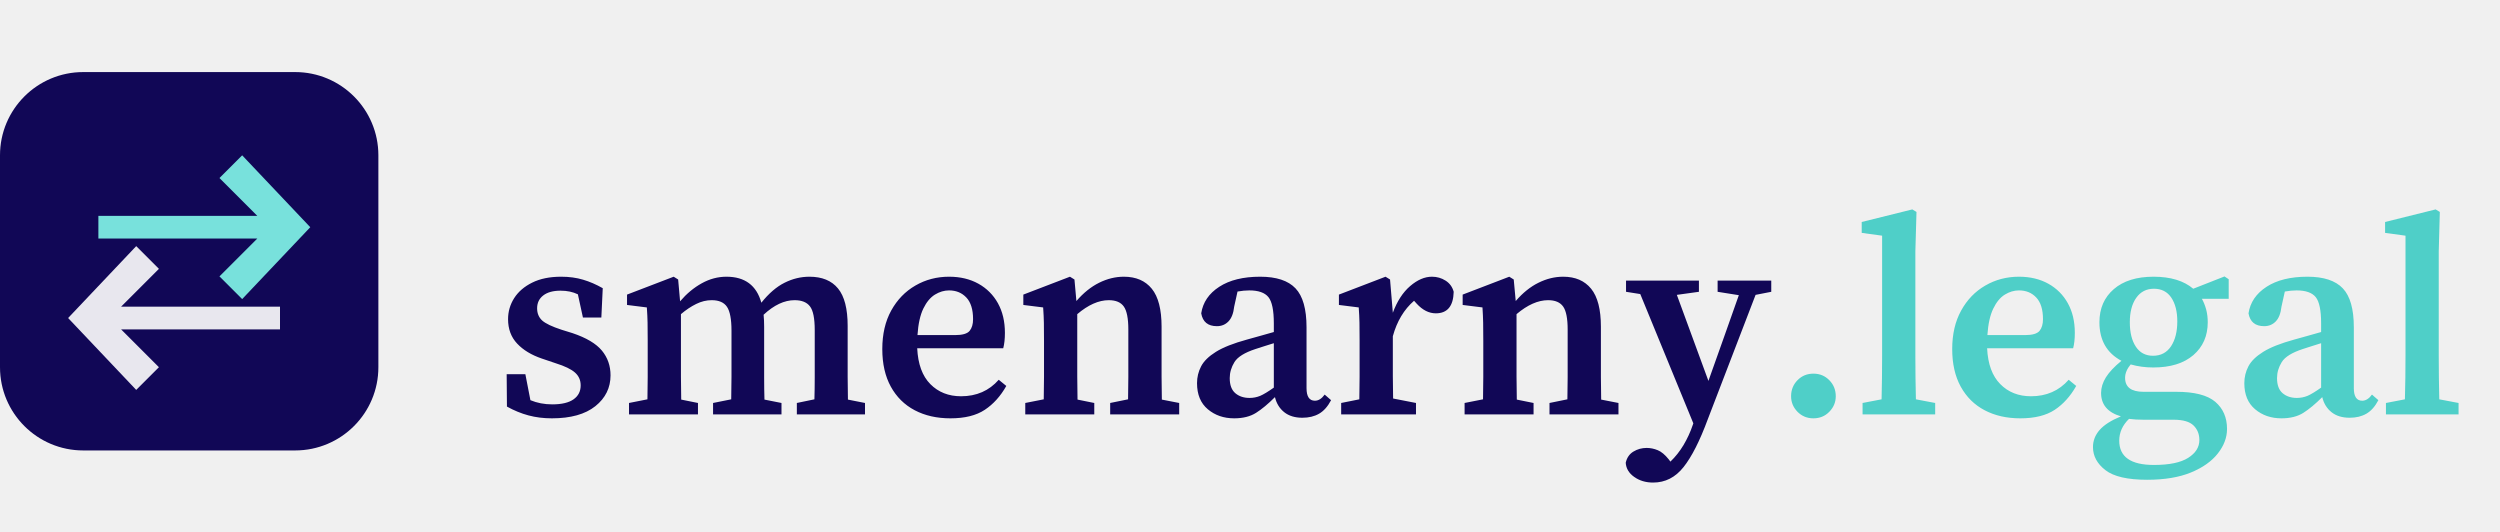
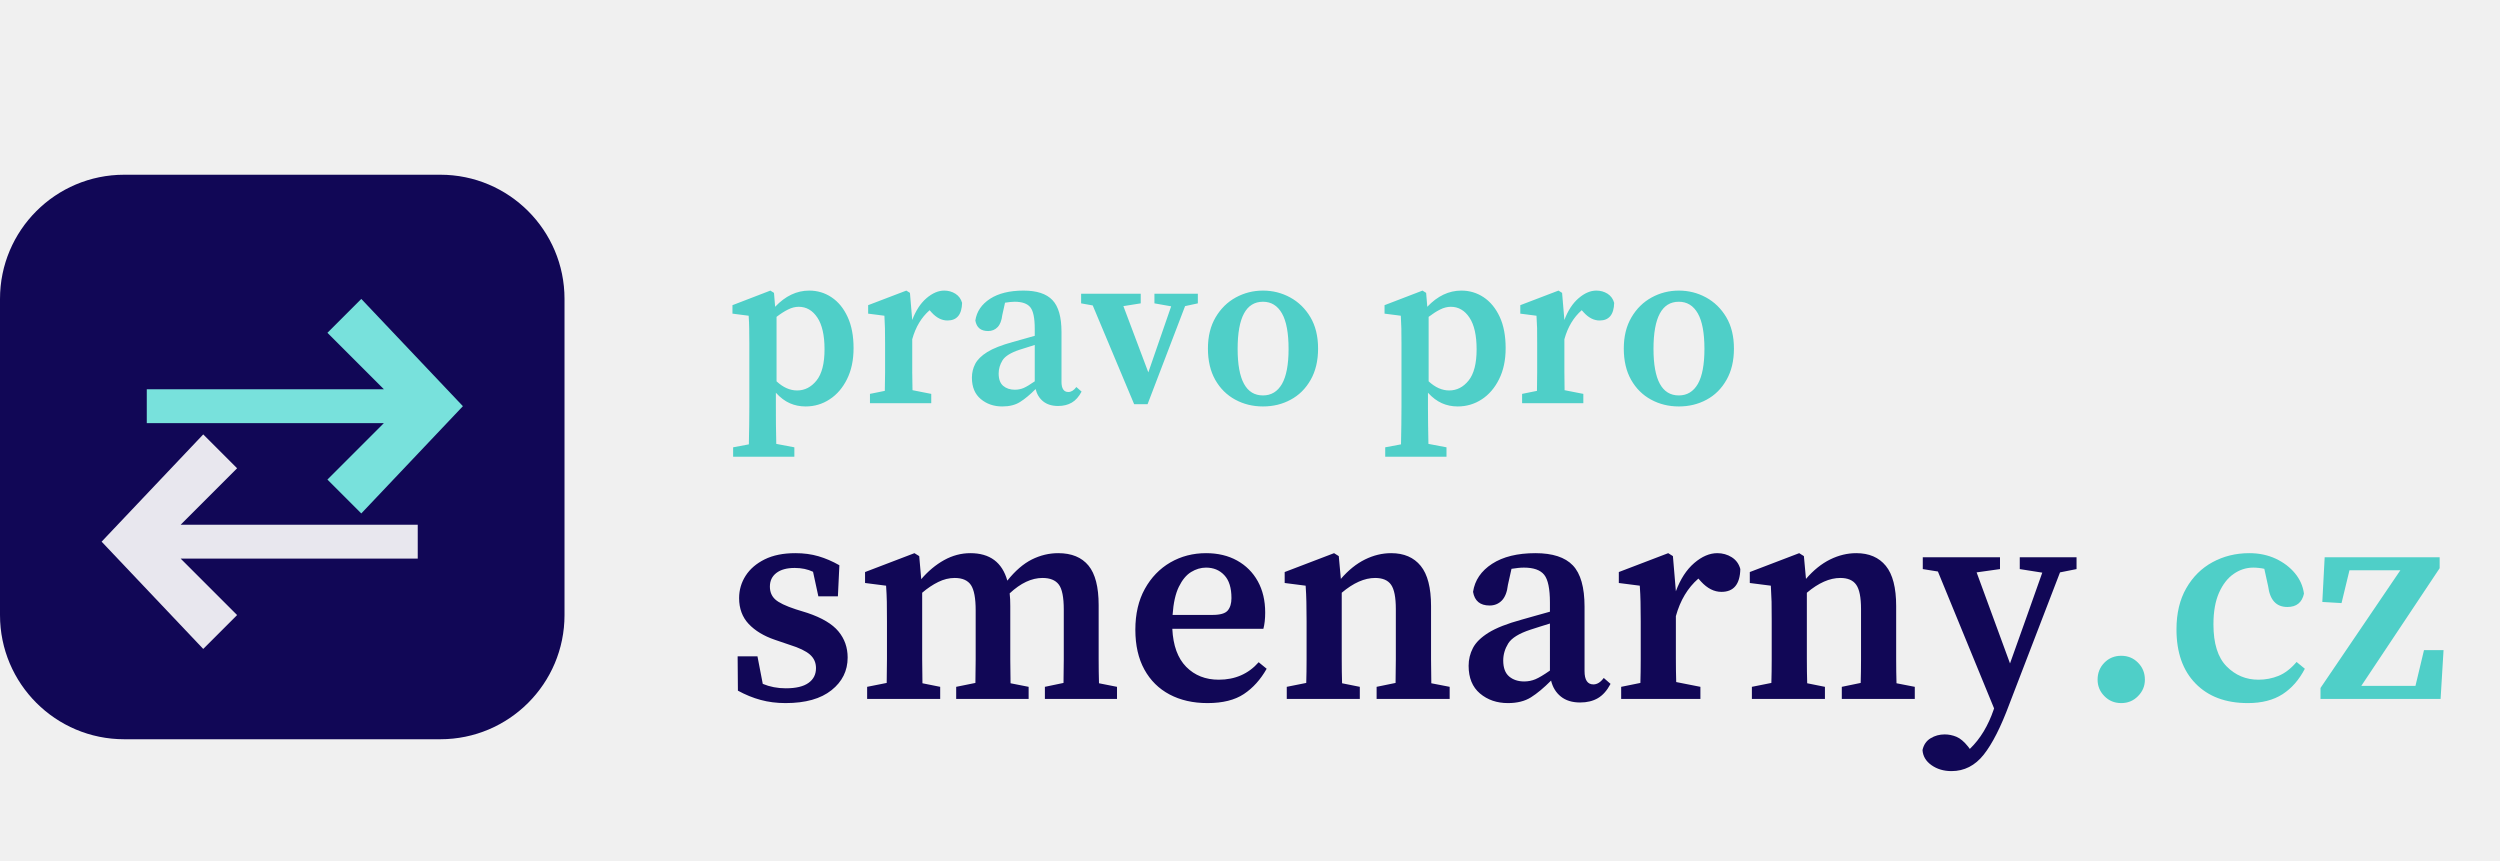
- <svg xmlns="http://www.w3.org/2000/svg" viewBox="0 0 555 118" width="555" height="118" role="img" aria-label="smenarny.legal">
-   <g transform="translate(0 16) scale(0.84)">
+ <svg xmlns="http://www.w3.org/2000/svg" viewBox="0 0 372 128" width="372" height="128" role="img" aria-label="pravoprosmenarny.cz">
+   <g transform="translate(0 26) scale(0.84)">
    <rect x="0" y="0" width="100" height="100" rx="22" fill="#110756" />
    <path d="M26 38 H68 L58 28 L64 22 L82 41 L64 60 L58 54 L68 44 H26 Z" fill="#78E1DC" />
    <path d="M74 62 H32 L42 52 L36 46 L18 65 L36 84 L42 78 L32 68 H74 Z" fill="#FFFFFF" opacity="0.9" />
  </g>
-   <path d="M122.52 92.87Q119.73 92.87 117.32 92.22Q114.90 91.57 112.54 90.26L112.48 83.07H116.63L117.75 88.84Q119.98 89.77 122.59 89.77Q125.75 89.77 127.33 88.65Q128.91 87.54 128.91 85.55Q128.91 83.82 127.64 82.70Q126.37 81.58 123.39 80.65L120.29 79.60Q116.82 78.42 114.81 76.28Q112.79 74.14 112.79 70.86Q112.79 68.32 114.15 66.18Q115.52 64.04 118.15 62.74Q120.79 61.43 124.57 61.43Q127.24 61.43 129.44 62.09Q131.64 62.74 133.81 63.98L133.50 70.49H129.41L128.29 65.34Q126.62 64.53 124.45 64.53Q121.97 64.53 120.60 65.59Q119.24 66.64 119.24 68.44Q119.24 70.11 120.35 71.14Q121.47 72.16 124.69 73.21L127.11 73.96Q131.70 75.51 133.62 77.83Q135.54 80.16 135.54 83.32Q135.54 87.47 132.17 90.17Q128.79 92.87 122.52 92.87Z M139.64 92.00V89.46L143.73 88.65Q143.79 86.36 143.79 83.66Q143.79 80.96 143.79 78.98V75.69Q143.79 73.15 143.76 71.63Q143.73 70.11 143.60 68.25L139.20 67.70V65.40L149.56 61.43L150.55 62.05L150.98 66.89Q153.15 64.35 155.79 62.89Q158.42 61.43 161.27 61.43Q167.41 61.43 169.02 67.20Q171.50 64.10 174.17 62.77Q176.84 61.43 179.69 61.43Q183.90 61.43 186.04 64.04Q188.18 66.64 188.18 72.35V78.98Q188.18 81.09 188.18 83.72Q188.18 86.36 188.24 88.71L192.03 89.46V92.00H176.90V89.46L180.80 88.65Q180.87 86.36 180.87 83.72Q180.87 81.09 180.87 78.98V73.28Q180.87 69.37 179.81 68.01Q178.76 66.64 176.40 66.64Q172.99 66.64 169.52 69.87Q169.58 70.49 169.61 71.14Q169.64 71.79 169.64 72.53V78.98Q169.64 81.09 169.64 83.72Q169.64 86.36 169.71 88.71L173.49 89.46V92.00H158.30V89.46L162.33 88.65Q162.39 86.36 162.39 83.72Q162.39 81.09 162.39 78.98V73.40Q162.39 69.62 161.40 68.13Q160.41 66.64 157.99 66.64Q156.25 66.64 154.55 67.48Q152.84 68.32 151.17 69.74V78.98Q151.17 80.96 151.17 83.66Q151.17 86.36 151.23 88.71L154.95 89.46V92.00Z M210.69 64.47Q209.08 64.47 207.56 65.40Q206.04 66.33 204.98 68.50Q203.93 70.67 203.68 74.39H212.05Q214.47 74.39 215.25 73.46Q216.02 72.53 216.02 70.86Q216.02 67.63 214.53 66.05Q213.04 64.47 210.69 64.47ZM211.00 92.87Q206.47 92.87 203.06 91.07Q199.65 89.27 197.76 85.83Q195.87 82.39 195.87 77.49Q195.87 72.53 197.85 68.94Q199.84 65.34 203.22 63.39Q206.60 61.43 210.69 61.43Q214.41 61.43 217.20 62.98Q219.99 64.53 221.54 67.32Q223.09 70.11 223.09 73.90Q223.09 75.88 222.72 77.31H203.62Q203.87 82.58 206.53 85.27Q209.20 87.97 213.35 87.97Q218.50 87.97 221.72 84.31L223.40 85.68Q221.48 89.09 218.62 90.98Q215.77 92.87 211.00 92.87Z M227.61 92.00V89.46L231.71 88.65Q231.77 86.36 231.77 83.66Q231.77 80.96 231.77 78.98V75.69Q231.77 73.15 231.74 71.63Q231.71 70.11 231.58 68.25L227.18 67.70V65.40L237.53 61.43L238.53 62.05L238.96 66.83Q241.32 64.10 244.01 62.77Q246.71 61.43 249.50 61.43Q253.53 61.43 255.70 64.10Q257.87 66.77 257.87 72.53V78.98Q257.87 81.09 257.87 83.72Q257.87 86.36 257.93 88.71L261.78 89.46V92.00H246.46V89.46L250.43 88.65Q250.49 86.36 250.49 83.72Q250.49 81.09 250.49 78.98V73.15Q250.49 69.49 249.50 68.07Q248.51 66.64 246.15 66.64Q242.80 66.64 239.15 69.74V78.98Q239.15 80.96 239.15 83.66Q239.15 86.36 239.21 88.71L242.93 89.46V92.00Z M289.12 92.74Q286.64 92.74 285.09 91.50Q283.54 90.26 283.04 88.16Q280.75 90.45 278.83 91.66Q276.90 92.87 273.99 92.87Q270.52 92.87 268.13 90.85Q265.74 88.84 265.74 85.06Q265.74 83.07 266.64 81.34Q267.54 79.60 269.93 78.11Q272.32 76.62 276.84 75.38Q278.33 74.95 279.82 74.55Q281.31 74.14 282.79 73.71V71.79Q282.79 67.45 281.59 65.96Q280.38 64.47 277.34 64.47Q276.72 64.47 276.10 64.53Q275.48 64.60 274.73 64.72L273.99 68.07Q273.74 70.30 272.72 71.35Q271.70 72.41 270.15 72.41Q267.17 72.41 266.67 69.56Q267.23 65.90 270.67 63.67Q274.11 61.43 279.76 61.43Q285.15 61.43 287.60 64.01Q290.05 66.58 290.05 72.66V86.17Q290.05 88.96 291.91 88.96Q293.09 88.96 294.08 87.60L295.50 88.84Q294.39 90.95 292.84 91.84Q291.29 92.74 289.12 92.74ZM273.00 83.94Q273.00 86.23 274.24 87.29Q275.48 88.34 277.40 88.34Q278.64 88.34 279.76 87.88Q280.87 87.41 282.79 86.05V76.19Q281.74 76.50 280.72 76.84Q279.69 77.18 278.70 77.49Q275.11 78.67 274.05 80.38Q273.00 82.08 273.00 83.94Z M297.74 92.00V89.46L301.77 88.65Q301.83 86.36 301.83 83.66Q301.83 80.96 301.83 78.98V75.69Q301.83 73.15 301.80 71.63Q301.77 70.11 301.64 68.25L297.24 67.70V65.40L307.59 61.43L308.59 62.05L309.21 69.43Q310.63 65.59 313.05 63.51Q315.47 61.43 317.89 61.43Q319.56 61.43 320.92 62.30Q322.29 63.17 322.72 64.78Q322.60 69.56 318.75 69.56Q316.46 69.56 314.48 67.39L313.92 66.77Q310.57 69.68 309.21 74.64V78.98Q309.21 80.90 309.21 83.54Q309.21 86.17 309.27 88.47L314.35 89.46V92.00Z M325.14 92.00V89.46L329.23 88.65Q329.29 86.36 329.29 83.66Q329.29 80.96 329.29 78.98V75.69Q329.29 73.15 329.26 71.63Q329.23 70.11 329.11 68.25L324.71 67.70V65.40L335.06 61.43L336.05 62.05L336.49 66.83Q338.84 64.10 341.54 62.77Q344.24 61.43 347.03 61.43Q351.06 61.43 353.23 64.10Q355.40 66.77 355.40 72.53V78.98Q355.40 81.09 355.40 83.72Q355.40 86.36 355.46 88.71L359.30 89.46V92.00H343.99V89.46L347.96 88.65Q348.02 86.36 348.02 83.72Q348.02 81.09 348.02 78.98V73.15Q348.02 69.49 347.03 68.07Q346.03 66.64 343.68 66.64Q340.33 66.64 336.67 69.74V78.98Q336.67 80.96 336.67 83.66Q336.67 86.36 336.73 88.71L340.45 89.46V92.00Z M381.31 64.78V62.30H393.22V64.78L389.74 65.46L379.14 93.05Q376.48 100.25 373.75 103.69Q371.02 107.13 366.99 107.13Q364.57 107.13 362.81 105.89Q361.04 104.65 360.91 102.73Q361.29 101.05 362.62 100.25Q363.95 99.44 365.56 99.44Q366.80 99.44 368.01 99.94Q369.22 100.43 370.46 101.98L370.83 102.48Q372.51 100.87 373.75 98.79Q374.99 96.71 375.79 94.36L375.92 93.98L364.14 65.28L360.98 64.78V62.30H377.16V64.78L372.26 65.46L379.27 84.56L382.80 74.64L386.02 65.53Z" fill="#110756" />
-   <path d="M402.58 92.87Q400.47 92.87 399.04 91.41Q397.62 89.95 397.62 87.97Q397.62 85.86 399.04 84.41Q400.47 82.95 402.58 82.95Q404.69 82.95 406.11 84.41Q407.54 85.86 407.54 87.97Q407.54 89.95 406.11 91.41Q404.69 92.87 402.58 92.87Z M413.49 92.00V89.46L417.71 88.65Q417.77 86.23 417.80 83.82Q417.83 81.40 417.83 78.98V52.32L413.30 51.70V49.28L424.53 46.49L425.46 47.05L425.21 55.85V78.98Q425.21 81.40 425.24 83.82Q425.27 86.23 425.33 88.65L429.61 89.46V92.00Z M448.21 64.47Q446.60 64.47 445.08 65.40Q443.56 66.33 442.51 68.50Q441.45 70.67 441.20 74.39H449.57Q451.99 74.39 452.77 73.46Q453.54 72.53 453.54 70.86Q453.54 67.63 452.05 66.05Q450.57 64.47 448.21 64.47ZM448.52 92.87Q443.99 92.87 440.58 91.07Q437.17 89.27 435.28 85.83Q433.39 82.39 433.39 77.49Q433.39 72.53 435.38 68.94Q437.36 65.34 440.74 63.39Q444.12 61.43 448.21 61.43Q451.93 61.43 454.72 62.98Q457.51 64.53 459.06 67.32Q460.61 70.11 460.61 73.90Q460.61 75.88 460.24 77.31H441.14Q441.39 82.58 444.06 85.27Q446.72 87.97 450.88 87.97Q456.02 87.97 459.25 84.31L460.92 85.68Q459.00 89.09 456.15 90.98Q453.29 92.87 448.52 92.87Z M470.47 97.83Q470.47 103.22 478.16 103.22Q483.30 103.22 485.78 101.64Q488.26 100.06 488.26 97.70Q488.26 95.72 486.96 94.45Q485.66 93.18 482.56 93.18H475.92Q474.06 93.18 472.64 92.99Q470.47 95.10 470.47 97.83ZM477.97 78.98Q480.57 78.98 481.97 76.87Q483.36 74.76 483.36 71.35Q483.36 68.07 482.03 66.08Q480.70 64.10 478.16 64.10Q475.68 64.10 474.25 66.11Q472.82 68.13 472.82 71.54Q472.82 74.95 474.16 76.97Q475.49 78.98 477.97 78.98ZM478.03 81.58Q475.37 81.58 473.01 80.90Q471.77 82.39 471.77 83.88Q471.77 86.98 475.86 86.98H483.12Q489.19 86.98 491.80 89.21Q494.40 91.44 494.40 95.22Q494.40 98.08 492.35 100.68Q490.31 103.28 486.37 104.90Q482.43 106.51 476.67 106.51Q470.16 106.51 467.40 104.37Q464.64 102.23 464.64 99.25Q464.64 97.15 466.10 95.47Q467.55 93.80 470.84 92.43Q466.44 91.13 466.44 87.23Q466.44 85.49 467.52 83.75Q468.61 82.02 470.96 80.10Q466.07 77.49 466.07 71.54Q466.07 66.95 469.26 64.19Q472.45 61.43 478.09 61.43Q483.74 61.43 486.90 64.10L493.84 61.37L494.77 61.99V66.33H488.82Q489.44 67.45 489.78 68.75Q490.12 70.05 490.12 71.54Q490.12 76.07 486.93 78.83Q483.74 81.58 478.03 81.58Z M521.62 92.74Q519.14 92.74 517.59 91.50Q516.04 90.26 515.54 88.16Q513.25 90.45 511.33 91.66Q509.40 92.87 506.49 92.87Q503.02 92.87 500.63 90.85Q498.24 88.84 498.24 85.06Q498.24 83.07 499.14 81.34Q500.04 79.60 502.43 78.11Q504.82 76.62 509.34 75.38Q510.83 74.95 512.32 74.55Q513.81 74.14 515.29 73.71V71.79Q515.29 67.45 514.09 65.96Q512.88 64.47 509.84 64.47Q509.22 64.47 508.60 64.53Q507.98 64.60 507.23 64.72L506.49 68.07Q506.24 70.30 505.22 71.35Q504.20 72.41 502.65 72.41Q499.67 72.41 499.17 69.56Q499.73 65.90 503.17 63.67Q506.61 61.43 512.26 61.43Q517.65 61.43 520.10 64.01Q522.55 66.58 522.55 72.66V86.17Q522.55 88.96 524.41 88.96Q525.59 88.96 526.58 87.60L528.00 88.84Q526.89 90.95 525.34 91.84Q523.79 92.74 521.62 92.74ZM505.50 83.94Q505.50 86.23 506.74 87.29Q507.98 88.34 509.90 88.34Q511.14 88.34 512.26 87.88Q513.37 87.41 515.29 86.05V76.19Q514.24 76.50 513.22 76.84Q512.19 77.18 511.20 77.49Q507.61 78.67 506.55 80.38Q505.50 82.08 505.50 83.94Z M529.68 92.00V89.46L533.89 88.65Q533.96 86.23 533.99 83.82Q534.02 81.40 534.02 78.98V52.32L529.49 51.70V49.28L540.71 46.49L541.64 47.05L541.40 55.85V78.98Q541.40 81.40 541.43 83.82Q541.46 86.23 541.52 88.65L545.80 89.46V92.00Z" fill="#4FCFC8" />
+   <path d="M109.09 67.96V66.56L111.43 66.12Q111.47 64.62 111.48 63.23Q111.50 61.84 111.50 60.54V51.06Q111.50 49.66 111.48 48.83Q111.47 48.00 111.40 46.98L108.99 46.67V45.41L114.63 43.24L115.17 43.58L115.34 45.65Q117.62 43.24 120.41 43.24Q122.25 43.24 123.74 44.24Q125.24 45.24 126.12 47.15Q127.01 49.05 127.01 51.81Q127.01 54.46 126.04 56.41Q125.07 58.37 123.45 59.42Q121.84 60.48 119.87 60.48Q118.61 60.48 117.52 60.00Q116.43 59.52 115.45 58.44V60.51Q115.45 61.80 115.46 63.18Q115.48 64.56 115.51 66.05L118.20 66.56V67.96ZM118.85 45.65Q118.06 45.65 117.25 46.06Q116.43 46.47 115.55 47.15V56.74Q117.01 58.10 118.61 58.10Q120.31 58.10 121.50 56.62Q122.69 55.14 122.69 51.98Q122.69 48.85 121.62 47.25Q120.55 45.65 118.85 45.65Z M129.45 60.00V58.61L131.66 58.16Q131.70 56.91 131.70 55.43Q131.70 53.95 131.70 52.86V51.06Q131.70 49.66 131.68 48.83Q131.66 48.00 131.60 46.98L129.18 46.67V45.41L134.86 43.24L135.40 43.58L135.74 47.62Q136.53 45.52 137.85 44.38Q139.18 43.24 140.50 43.24Q141.42 43.24 142.17 43.71Q142.92 44.19 143.16 45.07Q143.09 47.69 140.98 47.69Q139.72 47.69 138.63 46.50L138.33 46.16Q136.49 47.76 135.74 50.48V52.86Q135.74 53.91 135.74 55.36Q135.74 56.80 135.78 58.06L138.57 58.61V60.00Z M157.44 60.41Q156.08 60.41 155.23 59.73Q154.38 59.05 154.10 57.89Q152.85 59.15 151.79 59.81Q150.74 60.48 149.14 60.48Q147.24 60.48 145.93 59.37Q144.62 58.27 144.62 56.19Q144.62 55.10 145.11 54.15Q145.60 53.20 146.91 52.38Q148.22 51.57 150.70 50.89Q151.52 50.65 152.34 50.43Q153.15 50.21 153.97 49.97V48.92Q153.97 46.54 153.31 45.72Q152.64 44.90 150.98 44.90Q150.64 44.90 150.30 44.94Q149.96 44.97 149.55 45.04L149.14 46.88Q149.00 48.10 148.44 48.68Q147.88 49.26 147.03 49.26Q145.40 49.26 145.13 47.69Q145.43 45.69 147.32 44.46Q149.21 43.24 152.30 43.24Q155.26 43.24 156.60 44.65Q157.95 46.06 157.95 49.39V56.80Q157.95 58.33 158.97 58.33Q159.61 58.33 160.16 57.59L160.94 58.27Q160.33 59.42 159.48 59.91Q158.63 60.41 157.44 60.41ZM148.60 55.58Q148.60 56.84 149.28 57.42Q149.96 57.99 151.01 57.99Q151.69 57.99 152.30 57.74Q152.91 57.48 153.97 56.74V51.33Q153.39 51.50 152.83 51.69Q152.27 51.87 151.72 52.04Q149.75 52.69 149.17 53.62Q148.60 54.56 148.60 55.58Z M171.78 45.14V43.71H178.24V45.14L176.34 45.55L170.76 60.14H168.76L162.60 45.45L160.87 45.14V43.71H169.74V45.14L167.16 45.55L170.87 55.41L174.27 45.58Z M187.93 60.48Q185.66 60.48 183.79 59.46Q181.92 58.44 180.83 56.52Q179.74 54.59 179.74 51.87Q179.74 49.15 180.88 47.22Q182.02 45.28 183.89 44.26Q185.76 43.24 187.93 43.24Q190.11 43.24 191.98 44.26Q193.85 45.28 194.99 47.20Q196.13 49.12 196.13 51.87Q196.13 54.59 195.02 56.53Q193.92 58.47 192.06 59.47Q190.21 60.48 187.93 60.48ZM187.93 58.84Q189.77 58.84 190.76 57.13Q191.74 55.41 191.74 51.91Q191.74 48.37 190.76 46.64Q189.77 44.90 187.93 44.90Q184.16 44.90 184.16 51.91Q184.16 58.84 187.93 58.84Z M206.12 67.96V66.56L208.47 66.12Q208.50 64.62 208.52 63.23Q208.54 61.84 208.54 60.54V51.06Q208.54 49.66 208.52 48.83Q208.50 48.00 208.44 46.98L206.02 46.67V45.41L211.67 43.24L212.21 43.58L212.38 45.65Q214.66 43.24 217.45 43.24Q219.28 43.24 220.78 44.24Q222.27 45.24 223.16 47.15Q224.04 49.05 224.04 51.81Q224.04 54.46 223.07 56.41Q222.10 58.37 220.49 59.42Q218.87 60.48 216.90 60.48Q215.64 60.48 214.56 60.00Q213.47 59.52 212.48 58.44V60.51Q212.48 61.80 212.50 63.18Q212.52 64.56 212.55 66.05L215.24 66.56V67.96ZM215.88 45.65Q215.10 45.65 214.28 46.06Q213.47 46.47 212.58 47.15V56.74Q214.05 58.10 215.64 58.10Q217.34 58.10 218.53 56.62Q219.72 55.14 219.72 51.98Q219.72 48.85 218.65 47.25Q217.58 45.65 215.88 45.65Z M226.49 60.00V58.61L228.70 58.16Q228.73 56.91 228.73 55.43Q228.73 53.95 228.73 52.86V51.06Q228.73 49.66 228.72 48.83Q228.70 48.00 228.63 46.98L226.22 46.67V45.41L231.90 43.24L232.44 43.58L232.78 47.62Q233.56 45.52 234.89 44.38Q236.21 43.24 237.54 43.24Q238.46 43.24 239.21 43.71Q239.95 44.19 240.19 45.07Q240.12 47.69 238.02 47.69Q236.76 47.69 235.67 46.50L235.36 46.16Q233.53 47.76 232.78 50.48V52.86Q232.78 53.91 232.78 55.36Q232.78 56.80 232.81 58.06L235.60 58.61V60.00Z M249.81 60.48Q247.54 60.48 245.67 59.46Q243.80 58.44 242.71 56.52Q241.62 54.59 241.62 51.87Q241.62 49.15 242.76 47.22Q243.90 45.28 245.77 44.26Q247.64 43.24 249.81 43.24Q251.99 43.24 253.86 44.26Q255.73 45.28 256.87 47.20Q258.01 49.12 258.01 51.87Q258.01 54.59 256.90 56.53Q255.80 58.47 253.95 59.47Q252.09 60.48 249.81 60.48ZM249.81 58.84Q251.65 58.84 252.64 57.13Q253.62 55.41 253.62 51.91Q253.62 48.37 252.64 46.64Q251.65 44.90 249.81 44.90Q246.04 44.90 246.04 51.91Q246.04 58.84 249.81 58.84Z" fill="#4FCFC8" />
+   <path d="M116.89 104.62Q114.91 104.62 113.19 104.15Q111.48 103.69 109.80 102.77L109.76 97.66H112.71L113.50 101.76Q115.08 102.42 116.93 102.42Q119.18 102.42 120.30 101.62Q121.42 100.83 121.42 99.42Q121.42 98.19 120.52 97.40Q119.62 96.61 117.50 95.95L115.30 95.20Q112.84 94.36 111.41 92.85Q109.98 91.33 109.98 89.00Q109.98 87.19 110.95 85.67Q111.92 84.16 113.79 83.23Q115.66 82.31 118.34 82.31Q120.23 82.31 121.79 82.77Q123.36 83.23 124.90 84.11L124.68 88.73H121.77L120.98 85.08Q119.79 84.51 118.25 84.51Q116.49 84.51 115.52 85.26Q114.56 86.00 114.56 87.28Q114.56 88.47 115.35 89.19Q116.14 89.92 118.43 90.67L120.14 91.20Q123.40 92.30 124.76 93.95Q126.13 95.60 126.13 97.84Q126.13 100.79 123.73 102.70Q121.33 104.62 116.89 104.62Z M129.03 104.00V102.20L131.94 101.62Q131.98 100.00 131.98 98.08Q131.98 96.17 131.98 94.76V92.43Q131.98 90.62 131.96 89.55Q131.94 88.47 131.85 87.15L128.72 86.75V85.12L136.07 82.31L136.78 82.75L137.08 86.18Q138.62 84.38 140.49 83.34Q142.36 82.31 144.39 82.31Q148.74 82.31 149.89 86.40Q151.65 84.20 153.54 83.25Q155.43 82.31 157.46 82.31Q160.45 82.31 161.97 84.16Q163.48 86.00 163.48 90.05V94.76Q163.48 96.26 163.48 98.13Q163.48 100.00 163.53 101.67L166.21 102.20V104.00H155.48V102.20L158.25 101.62Q158.29 100.00 158.29 98.13Q158.29 96.26 158.29 94.76V90.71Q158.29 87.94 157.54 86.97Q156.80 86.00 155.12 86.00Q152.70 86.00 150.24 88.29Q150.28 88.73 150.31 89.19Q150.33 89.66 150.33 90.18V94.76Q150.33 96.26 150.33 98.13Q150.33 100.00 150.37 101.67L153.06 102.20V104.00H142.28V102.20L145.14 101.62Q145.18 100.00 145.18 98.13Q145.18 96.26 145.18 94.76V90.80Q145.18 88.12 144.48 87.06Q143.77 86.00 142.06 86.00Q140.82 86.00 139.61 86.60Q138.40 87.19 137.22 88.20V94.76Q137.22 96.17 137.22 98.08Q137.22 100.00 137.26 101.67L139.90 102.20V104.00Z M179.46 84.46Q178.31 84.46 177.23 85.12Q176.16 85.78 175.41 87.32Q174.66 88.86 174.48 91.50H180.42Q182.14 91.50 182.69 90.84Q183.24 90.18 183.24 89.00Q183.24 86.71 182.18 85.59Q181.13 84.46 179.46 84.46ZM179.68 104.62Q176.46 104.62 174.04 103.34Q171.62 102.06 170.28 99.62Q168.94 97.18 168.94 93.70Q168.94 90.18 170.35 87.63Q171.76 85.08 174.15 83.69Q176.55 82.31 179.46 82.31Q182.10 82.31 184.08 83.41Q186.06 84.51 187.16 86.49Q188.26 88.47 188.26 91.15Q188.26 92.56 187.99 93.57H174.44Q174.62 97.31 176.51 99.23Q178.40 101.14 181.35 101.14Q185.00 101.14 187.29 98.54L188.48 99.51Q187.11 101.93 185.09 103.27Q183.06 104.62 179.68 104.62Z M191.47 104.00V102.20L194.37 101.62Q194.42 100.00 194.42 98.08Q194.42 96.17 194.42 94.76V92.43Q194.42 90.62 194.39 89.55Q194.37 88.47 194.28 87.15L191.16 86.75V85.12L198.51 82.31L199.21 82.75L199.52 86.14Q201.19 84.20 203.11 83.25Q205.02 82.31 207.00 82.31Q209.86 82.31 211.40 84.20Q212.94 86.09 212.94 90.18V94.76Q212.94 96.26 212.94 98.13Q212.94 100.00 212.98 101.67L215.71 102.20V104.00H204.84V102.20L207.66 101.62Q207.70 100.00 207.70 98.13Q207.70 96.26 207.70 94.76V90.62Q207.70 88.03 207.00 87.02Q206.30 86.00 204.62 86.00Q202.25 86.00 199.65 88.20V94.76Q199.65 96.17 199.65 98.08Q199.65 100.00 199.70 101.67L202.34 102.20V104.00Z M235.12 104.53Q233.36 104.53 232.26 103.65Q231.16 102.77 230.80 101.27Q229.18 102.90 227.81 103.76Q226.45 104.62 224.38 104.62Q221.92 104.62 220.22 103.19Q218.53 101.76 218.53 99.07Q218.53 97.66 219.17 96.43Q219.80 95.20 221.50 94.14Q223.19 93.09 226.40 92.21Q227.46 91.90 228.52 91.61Q229.57 91.33 230.63 91.02V89.66Q230.63 86.58 229.77 85.52Q228.91 84.46 226.76 84.46Q226.32 84.46 225.88 84.51Q225.44 84.55 224.91 84.64L224.38 87.02Q224.20 88.60 223.48 89.35Q222.75 90.10 221.65 90.10Q219.54 90.10 219.19 88.07Q219.58 85.48 222.03 83.89Q224.47 82.31 228.47 82.31Q232.30 82.31 234.04 84.13Q235.78 85.96 235.78 90.27V99.86Q235.78 101.84 237.10 101.84Q237.93 101.84 238.64 100.88L239.65 101.76Q238.86 103.25 237.76 103.89Q236.66 104.53 235.12 104.53ZM223.68 98.28Q223.68 99.91 224.56 100.66Q225.44 101.40 226.80 101.40Q227.68 101.40 228.47 101.07Q229.26 100.74 230.63 99.78V92.78Q229.88 93.00 229.15 93.24Q228.43 93.48 227.72 93.70Q225.17 94.54 224.42 95.75Q223.68 96.96 223.68 98.28Z M241.23 104.00V102.20L244.09 101.62Q244.14 100.00 244.14 98.08Q244.14 96.17 244.14 94.76V92.43Q244.14 90.62 244.11 89.55Q244.09 88.47 244.00 87.15L240.88 86.75V85.12L248.23 82.31L248.93 82.75L249.37 87.98Q250.38 85.26 252.10 83.78Q253.82 82.31 255.53 82.31Q256.72 82.31 257.69 82.92Q258.66 83.54 258.96 84.68Q258.88 88.07 256.15 88.07Q254.52 88.07 253.11 86.53L252.72 86.09Q250.34 88.16 249.37 91.68V94.76Q249.37 96.12 249.37 97.99Q249.37 99.86 249.42 101.49L253.02 102.20V104.00Z M260.68 104.00V102.20L263.58 101.62Q263.63 100.00 263.63 98.08Q263.63 96.17 263.63 94.76V92.43Q263.63 90.62 263.61 89.55Q263.58 88.47 263.50 87.15L260.37 86.75V85.12L267.72 82.31L268.42 82.75L268.73 86.14Q270.40 84.20 272.32 83.25Q274.23 82.31 276.21 82.31Q279.07 82.31 280.61 84.20Q282.15 86.09 282.15 90.18V94.76Q282.15 96.26 282.15 98.13Q282.15 100.00 282.20 101.67L284.92 102.20V104.00H274.06V102.20L276.87 101.62Q276.92 100.00 276.92 98.13Q276.92 96.26 276.92 94.76V90.62Q276.92 88.03 276.21 87.02Q275.51 86.00 273.84 86.00Q271.46 86.00 268.86 88.20V94.76Q268.86 96.17 268.86 98.08Q268.86 100.00 268.91 101.67L271.55 102.20V104.00Z M300.54 84.68V82.92H308.99V84.68L306.53 85.17L299.00 104.75Q297.11 109.85 295.18 112.29Q293.24 114.74 290.38 114.74Q288.66 114.74 287.41 113.86Q286.16 112.98 286.07 111.61Q286.33 110.42 287.28 109.85Q288.22 109.28 289.37 109.28Q290.25 109.28 291.11 109.63Q291.96 109.98 292.84 111.08L293.11 111.44Q294.30 110.29 295.18 108.82Q296.06 107.34 296.63 105.67L296.72 105.41L288.36 85.04L286.11 84.68V82.92H297.60V84.68L294.12 85.17L299.09 98.72L301.60 91.68L303.89 85.21Z" fill="#110756" />
+   <path d="M315.64 104.62Q314.14 104.62 313.13 103.58Q312.12 102.55 312.12 101.14Q312.12 99.64 313.13 98.61Q314.14 97.58 315.64 97.58Q317.13 97.58 318.14 98.61Q319.16 99.64 319.16 101.14Q319.16 102.55 318.14 103.58Q317.13 104.62 315.64 104.62Z M334.47 104.62Q329.54 104.62 326.70 101.71Q323.86 98.81 323.86 93.66Q323.86 90.05 325.32 87.52Q326.77 84.99 329.23 83.65Q331.70 82.31 334.69 82.31Q336.84 82.31 338.60 83.12Q340.36 83.94 341.49 85.30Q342.61 86.66 342.83 88.34Q342.39 90.32 340.36 90.32Q337.90 90.32 337.50 87.24L336.93 84.64Q336.54 84.55 336.12 84.51Q335.70 84.46 335.30 84.46Q333.72 84.46 332.38 85.39Q331.04 86.31 330.20 88.18Q329.36 90.05 329.36 92.91Q329.36 97.18 331.32 99.16Q333.28 101.14 336.05 101.14Q337.64 101.14 339.04 100.57Q340.45 100.00 341.73 98.50L342.96 99.51Q341.68 101.98 339.64 103.30Q337.59 104.62 334.47 104.62Z M345.29 104.00V102.37L357.17 84.86H349.60L348.42 89.74L345.56 89.57L345.91 82.92H363.02V84.55L351.36 102.06H359.42L360.69 96.74H363.60L363.16 104.00Z" fill="#4FCFC8" />
</svg>
